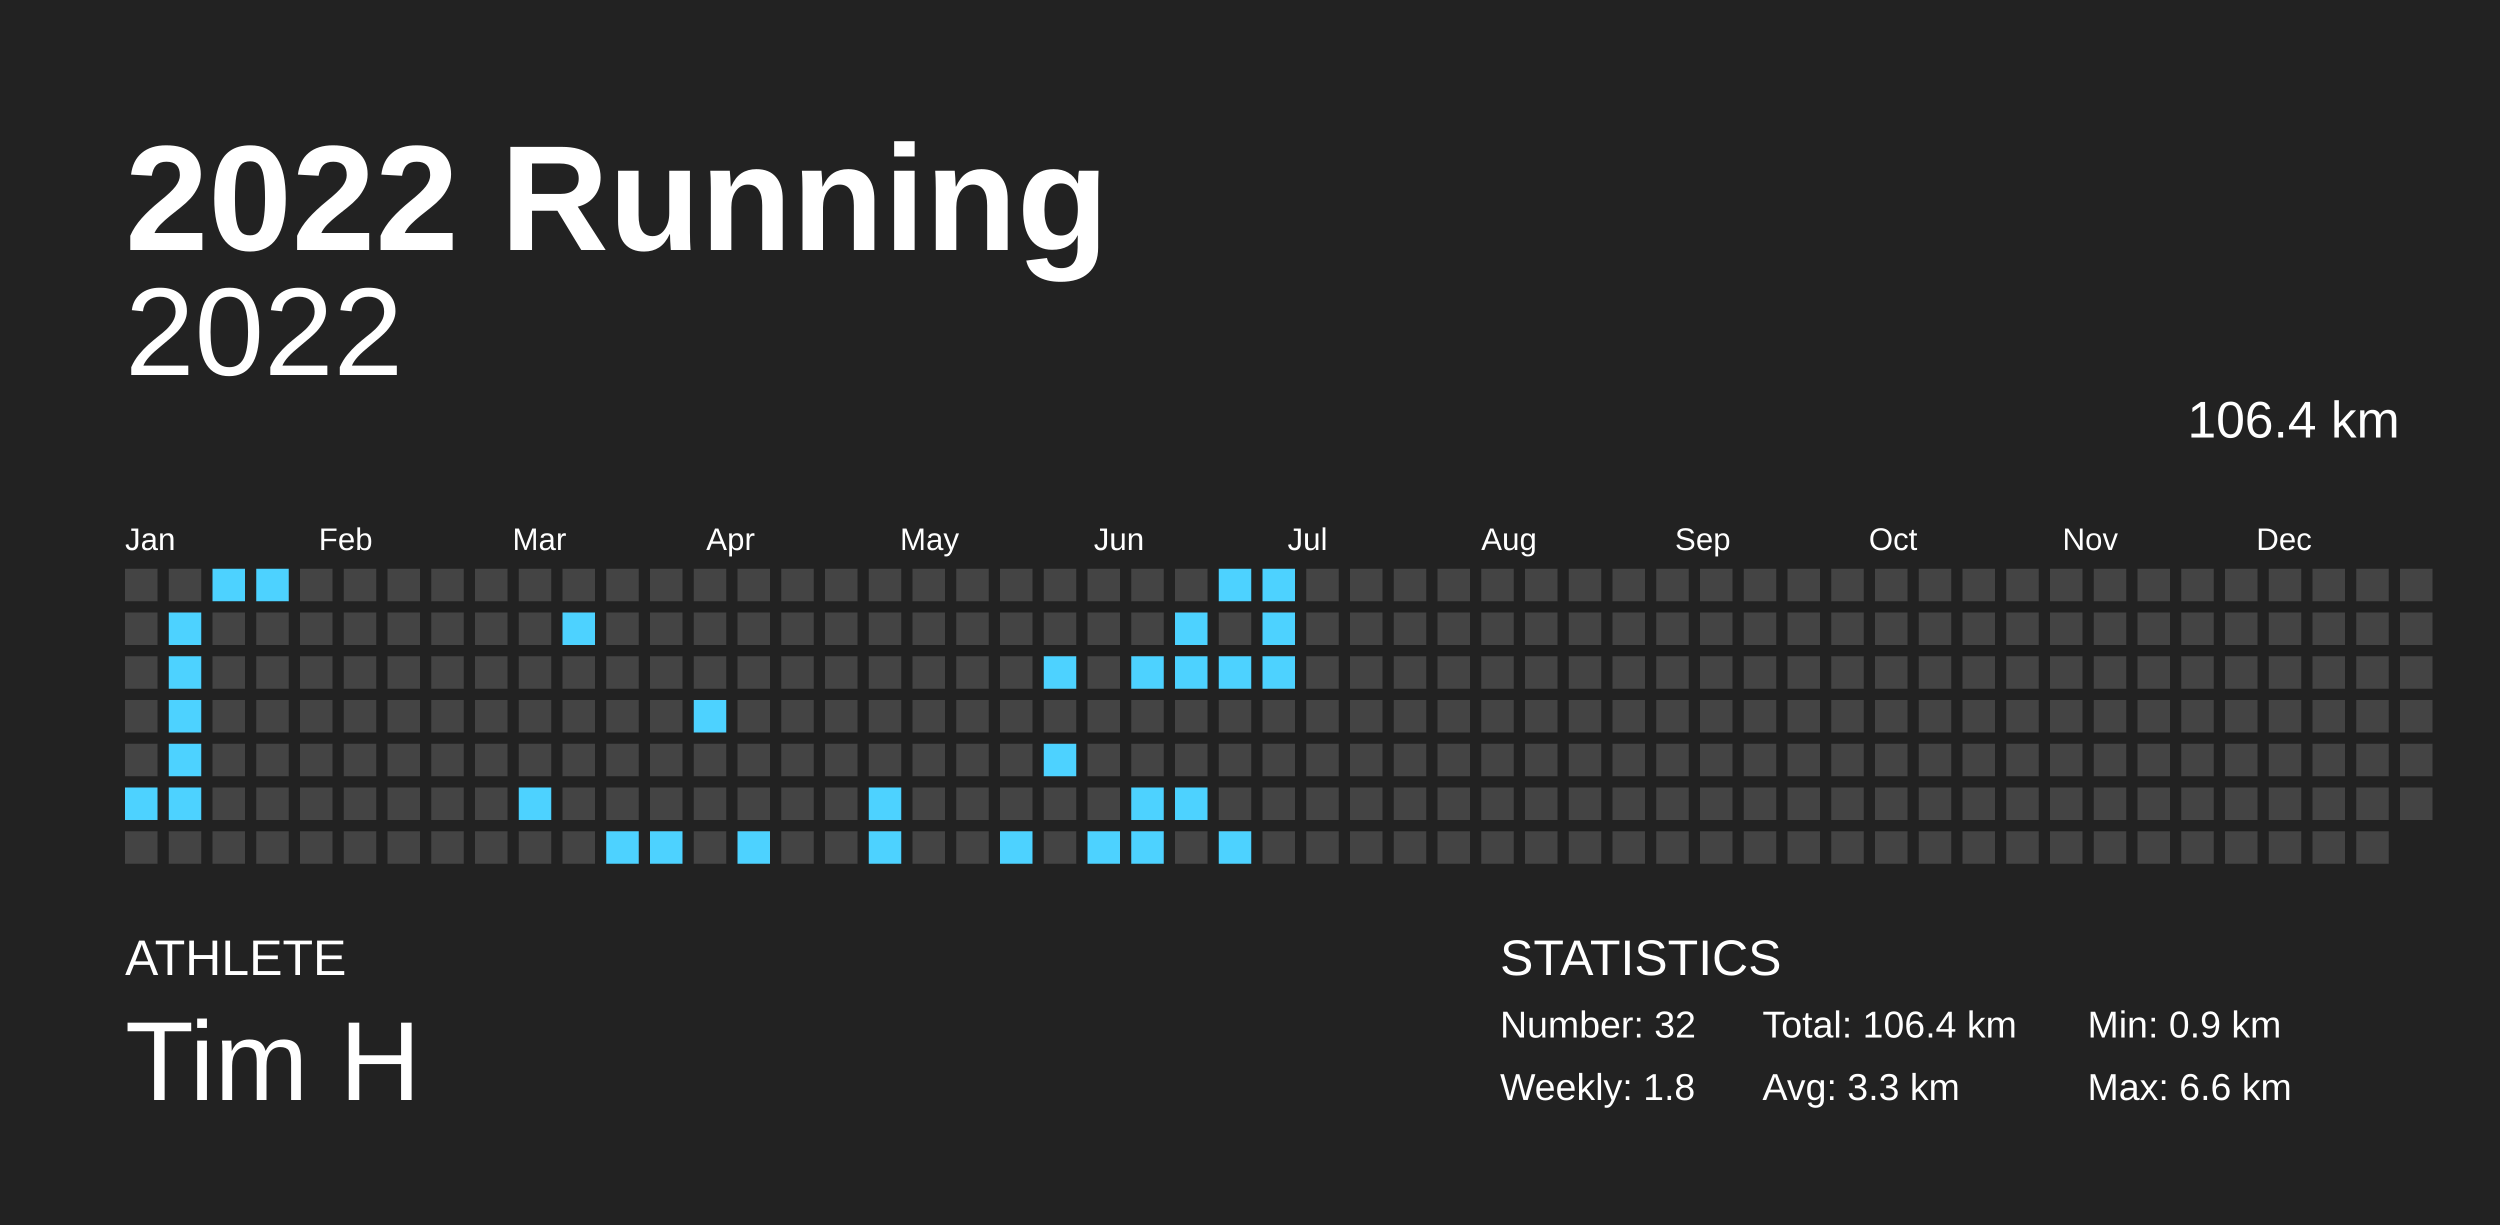
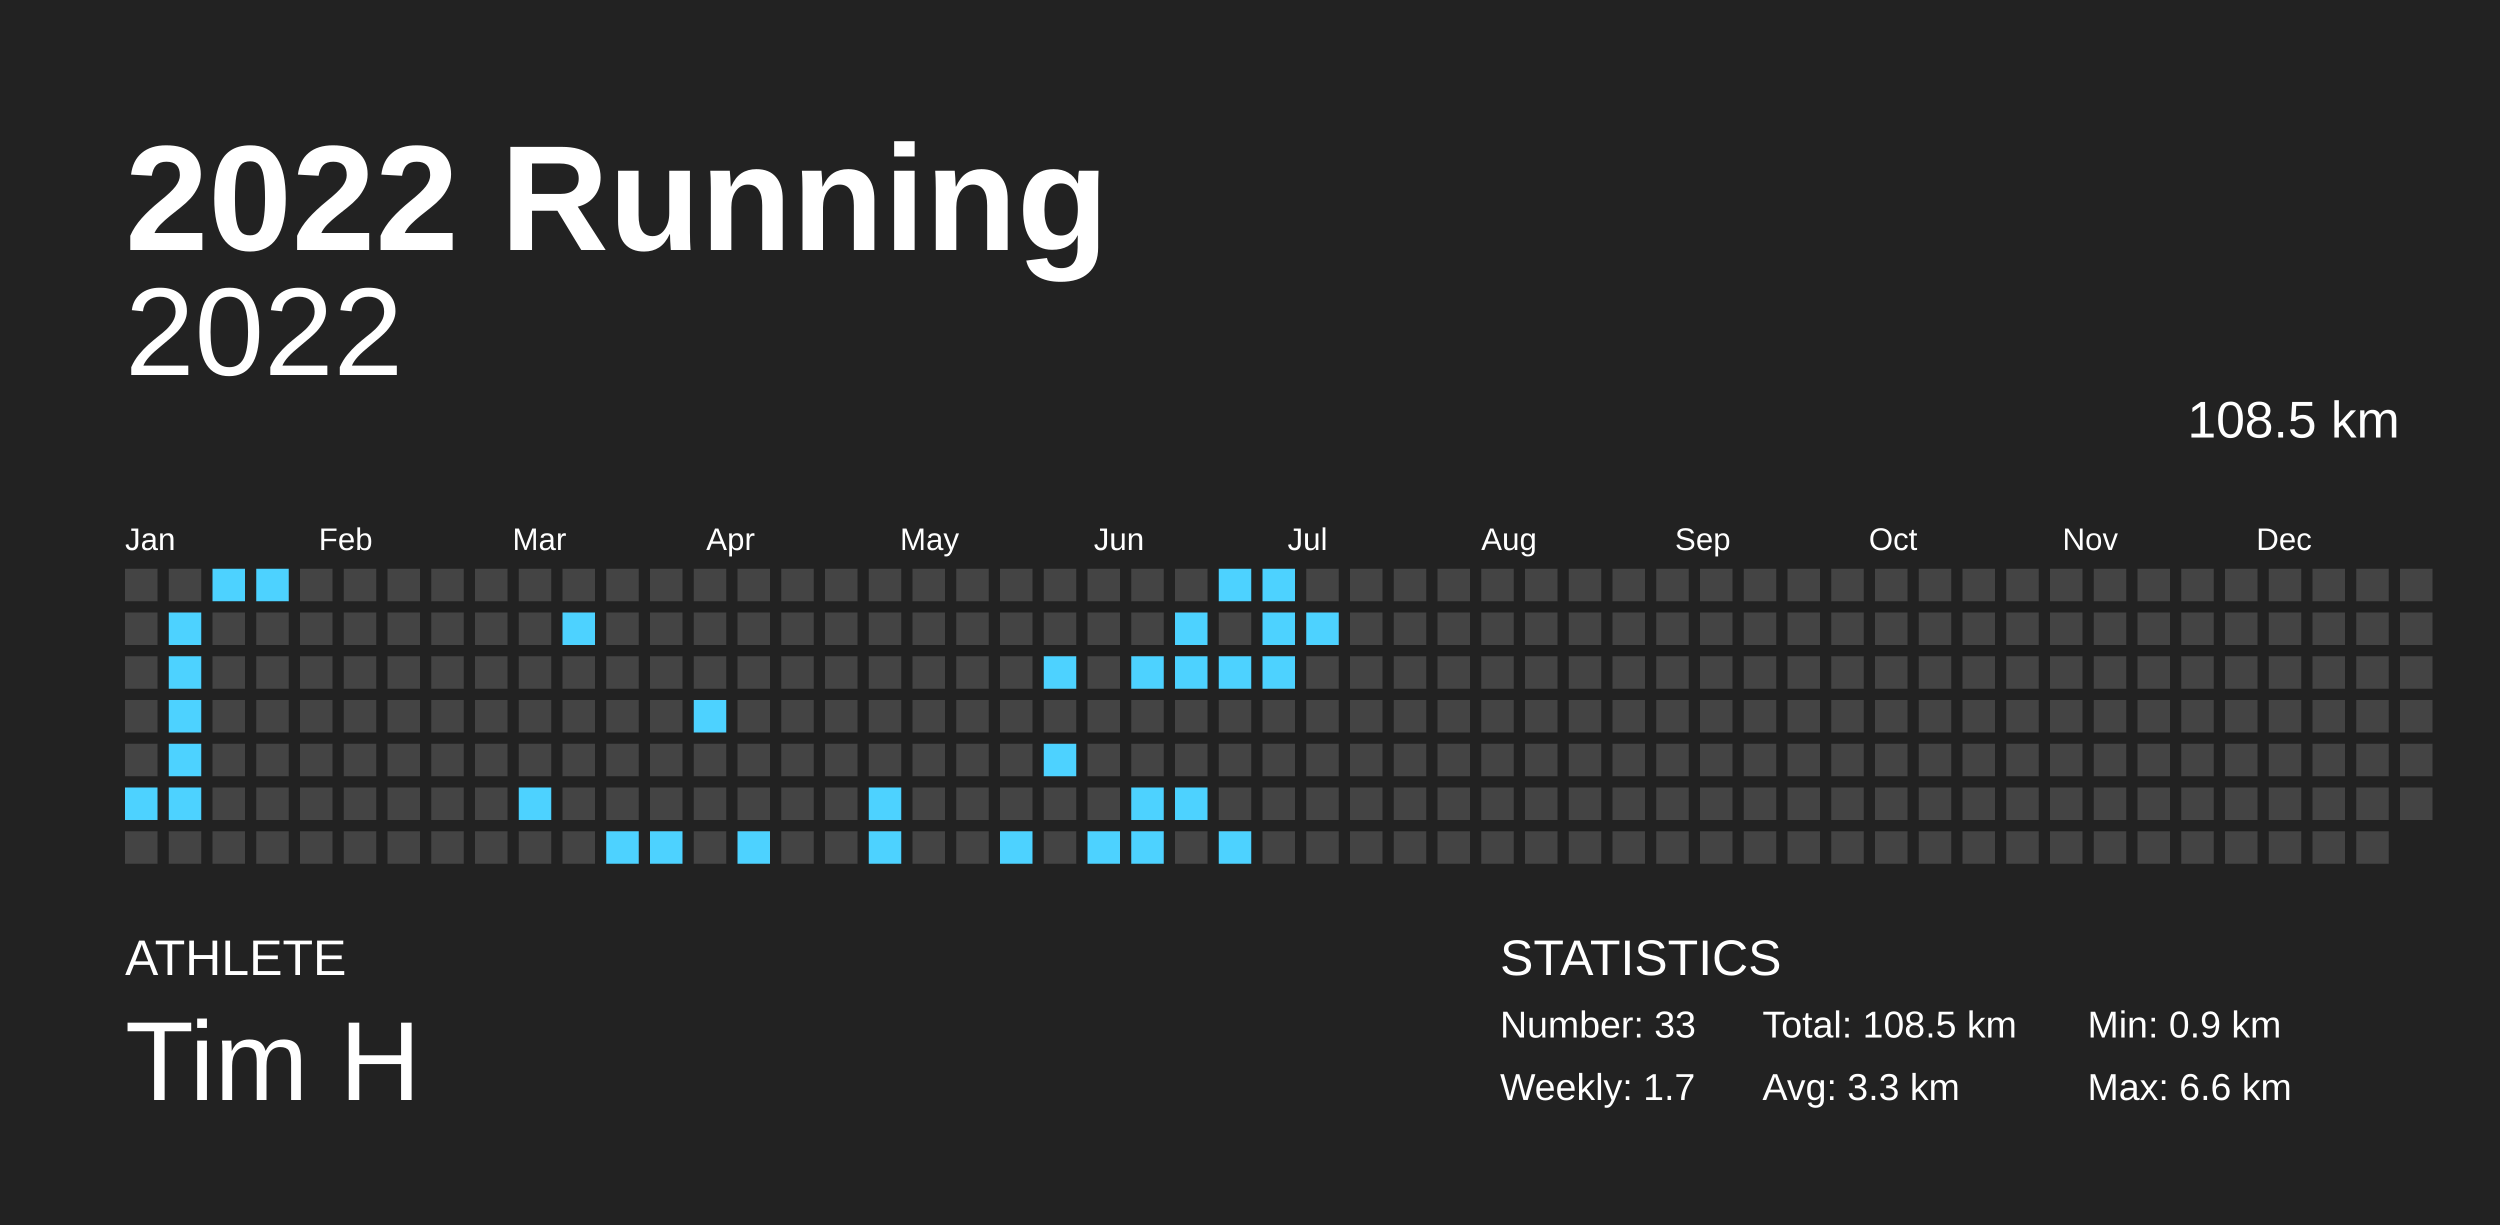
<svg xmlns="http://www.w3.org/2000/svg" baseProfile="full" height="98mm" version="1.1" viewBox="0,0,200,98" width="200mm">
  <defs />
  <rect fill="#222222" height="98" width="200" x="0" y="0" />
  <text fill="#FFFFFF" style="font-size:12px; font-family:Arial; font-weight:bold;" x="10" y="20">2022 Running</text>
  <text fill="#FFFFFF" style="font-size:4px; font-family:Arial" x="10" y="78">ATHLETE</text>
  <text fill="#FFFFFF" style="font-size:9px; font-family:Arial" x="10" y="88">Tim H</text>
  <text fill="#FFFFFF" style="font-size:4px; font-family:Arial" x="120" y="78">STATISTICS</text>
-   <text fill="#FFFFFF" style="font-size:3px; font-family:Arial" x="120" y="83">Number: 32</text>
-   <text fill="#FFFFFF" style="font-size:3px; font-family:Arial" x="120" y="88">Weekly: 1.8</text>
-   <text fill="#FFFFFF" style="font-size:3px; font-family:Arial" x="141" y="83">Total: 106.4 km</text>
+   <text fill="#FFFFFF" style="font-size:3px; font-family:Arial" x="120" y="83">Number: 33</text>
+   <text fill="#FFFFFF" style="font-size:3px; font-family:Arial" x="120" y="88">Weekly: 1.7</text>
+   <text fill="#FFFFFF" style="font-size:3px; font-family:Arial" x="141" y="83">Total: 108.5 km</text>
  <text fill="#FFFFFF" style="font-size:3px; font-family:Arial" x="141" y="88">Avg: 3.3 km</text>
  <text fill="#FFFFFF" style="font-size:3px; font-family:Arial" x="167" y="83">Min: 0.9 km</text>
  <text fill="#FFFFFF" style="font-size:3px; font-family:Arial" x="167" y="88">Max: 6.6 km</text>
  <text alignment-baseline="hanging" fill="#FFFFFF" style="font-size:10.0px; font-family:Arial;" x="10" y="30">2022</text>
-   <text alignment-baseline="hanging" fill="#FFFFFF" style="font-size:4.125px; font-family:Arial;" x="175" y="35">106.4 km</text>
+   <text alignment-baseline="hanging" fill="#FFFFFF" style="font-size:4.125px; font-family:Arial;" x="175" y="35">108.5 km</text>
  <text fill="#FFFFFF" style="font-size:2.5px; font-family:Arial" x="10.0" y="44">Jan</text>
  <text fill="#FFFFFF" style="font-size:2.5px; font-family:Arial" x="25.5" y="44">Feb</text>
  <text fill="#FFFFFF" style="font-size:2.5px; font-family:Arial" x="41.0" y="44">Mar</text>
  <text fill="#FFFFFF" style="font-size:2.5px; font-family:Arial" x="56.5" y="44">Apr</text>
  <text fill="#FFFFFF" style="font-size:2.5px; font-family:Arial" x="72.0" y="44">May</text>
  <text fill="#FFFFFF" style="font-size:2.5px; font-family:Arial" x="87.5" y="44">Jun</text>
  <text fill="#FFFFFF" style="font-size:2.5px; font-family:Arial" x="103.0" y="44">Jul</text>
  <text fill="#FFFFFF" style="font-size:2.5px; font-family:Arial" x="118.5" y="44">Aug</text>
  <text fill="#FFFFFF" style="font-size:2.5px; font-family:Arial" x="134.0" y="44">Sep</text>
  <text fill="#FFFFFF" style="font-size:2.5px; font-family:Arial" x="149.5" y="44">Oct</text>
  <text fill="#FFFFFF" style="font-size:2.5px; font-family:Arial" x="165.0" y="44">Nov</text>
  <text fill="#FFFFFF" style="font-size:2.5px; font-family:Arial" x="180.5" y="44">Dec</text>
  <rect fill="#444444" height="2.6" width="2.6" x="10.0" y="45.5" />
  <rect fill="#444444" height="2.6" width="2.6" x="10.0" y="49.0" />
  <rect fill="#444444" height="2.6" width="2.6" x="10.0" y="52.5" />
  <rect fill="#444444" height="2.6" width="2.6" x="10.0" y="56.0" />
  <rect fill="#444444" height="2.6" width="2.6" x="10.0" y="59.5" />
  <rect fill="#4dd2ff" height="2.6" width="2.6" x="10.0" y="63.0" />
  <rect fill="#444444" height="2.6" width="2.6" x="10.0" y="66.5" />
  <rect fill="#444444" height="2.6" width="2.6" x="13.5" y="45.5" />
  <rect fill="#4dd2ff" height="2.6" width="2.6" x="13.5" y="49.0" />
  <rect fill="#4dd2ff" height="2.6" width="2.6" x="13.5" y="52.5" />
  <rect fill="#4dd2ff" height="2.6" width="2.6" x="13.5" y="56.0" />
  <rect fill="#4dd2ff" height="2.6" width="2.6" x="13.5" y="59.5" />
  <rect fill="#4dd2ff" height="2.6" width="2.6" x="13.5" y="63.0" />
  <rect fill="#444444" height="2.6" width="2.6" x="13.5" y="66.5" />
  <rect fill="#4dd2ff" height="2.6" width="2.6" x="17.0" y="45.5" />
  <rect fill="#444444" height="2.6" width="2.6" x="17.0" y="49.0" />
  <rect fill="#444444" height="2.6" width="2.6" x="17.0" y="52.5" />
  <rect fill="#444444" height="2.6" width="2.6" x="17.0" y="56.0" />
  <rect fill="#444444" height="2.6" width="2.6" x="17.0" y="59.5" />
  <rect fill="#444444" height="2.6" width="2.6" x="17.0" y="63.0" />
  <rect fill="#444444" height="2.6" width="2.6" x="17.0" y="66.5" />
  <rect fill="#4dd2ff" height="2.6" width="2.6" x="20.5" y="45.5" />
  <rect fill="#444444" height="2.6" width="2.6" x="20.5" y="49.0" />
  <rect fill="#444444" height="2.6" width="2.6" x="20.5" y="52.5" />
  <rect fill="#444444" height="2.6" width="2.6" x="20.5" y="56.0" />
  <rect fill="#444444" height="2.6" width="2.6" x="20.5" y="59.5" />
  <rect fill="#444444" height="2.6" width="2.6" x="20.5" y="63.0" />
  <rect fill="#444444" height="2.6" width="2.6" x="20.5" y="66.5" />
  <rect fill="#444444" height="2.6" width="2.6" x="24.0" y="45.5" />
  <rect fill="#444444" height="2.6" width="2.6" x="24.0" y="49.0" />
  <rect fill="#444444" height="2.6" width="2.6" x="24.0" y="52.5" />
  <rect fill="#444444" height="2.6" width="2.6" x="24.0" y="56.0" />
  <rect fill="#444444" height="2.6" width="2.6" x="24.0" y="59.5" />
  <rect fill="#444444" height="2.6" width="2.6" x="24.0" y="63.0" />
  <rect fill="#444444" height="2.6" width="2.6" x="24.0" y="66.5" />
  <rect fill="#444444" height="2.6" width="2.6" x="27.5" y="45.5" />
  <rect fill="#444444" height="2.6" width="2.6" x="27.5" y="49.0" />
  <rect fill="#444444" height="2.6" width="2.6" x="27.5" y="52.5" />
  <rect fill="#444444" height="2.6" width="2.6" x="27.5" y="56.0" />
  <rect fill="#444444" height="2.6" width="2.6" x="27.5" y="59.5" />
  <rect fill="#444444" height="2.6" width="2.6" x="27.5" y="63.0" />
  <rect fill="#444444" height="2.6" width="2.6" x="27.5" y="66.5" />
  <rect fill="#444444" height="2.6" width="2.6" x="31.0" y="45.5" />
  <rect fill="#444444" height="2.6" width="2.6" x="31.0" y="49.0" />
  <rect fill="#444444" height="2.6" width="2.6" x="31.0" y="52.5" />
  <rect fill="#444444" height="2.6" width="2.6" x="31.0" y="56.0" />
  <rect fill="#444444" height="2.6" width="2.6" x="31.0" y="59.5" />
  <rect fill="#444444" height="2.6" width="2.6" x="31.0" y="63.0" />
  <rect fill="#444444" height="2.6" width="2.6" x="31.0" y="66.5" />
  <rect fill="#444444" height="2.6" width="2.6" x="34.5" y="45.5" />
  <rect fill="#444444" height="2.6" width="2.6" x="34.5" y="49.0" />
  <rect fill="#444444" height="2.6" width="2.6" x="34.5" y="52.5" />
  <rect fill="#444444" height="2.6" width="2.6" x="34.5" y="56.0" />
  <rect fill="#444444" height="2.6" width="2.6" x="34.5" y="59.5" />
  <rect fill="#444444" height="2.6" width="2.6" x="34.5" y="63.0" />
  <rect fill="#444444" height="2.6" width="2.6" x="34.5" y="66.5" />
  <rect fill="#444444" height="2.6" width="2.6" x="38.0" y="45.5" />
  <rect fill="#444444" height="2.6" width="2.6" x="38.0" y="49.0" />
  <rect fill="#444444" height="2.6" width="2.6" x="38.0" y="52.5" />
  <rect fill="#444444" height="2.6" width="2.6" x="38.0" y="56.0" />
  <rect fill="#444444" height="2.6" width="2.6" x="38.0" y="59.5" />
  <rect fill="#444444" height="2.6" width="2.6" x="38.0" y="63.0" />
  <rect fill="#444444" height="2.6" width="2.6" x="38.0" y="66.5" />
  <rect fill="#444444" height="2.6" width="2.6" x="41.5" y="45.5" />
  <rect fill="#444444" height="2.6" width="2.6" x="41.5" y="49.0" />
  <rect fill="#444444" height="2.6" width="2.6" x="41.5" y="52.5" />
  <rect fill="#444444" height="2.6" width="2.6" x="41.5" y="56.0" />
  <rect fill="#444444" height="2.6" width="2.6" x="41.5" y="59.5" />
  <rect fill="#4dd2ff" height="2.6" width="2.6" x="41.5" y="63.0" />
  <rect fill="#444444" height="2.6" width="2.6" x="41.5" y="66.5" />
  <rect fill="#444444" height="2.6" width="2.6" x="45.0" y="45.5" />
  <rect fill="#4dd2ff" height="2.6" width="2.6" x="45.0" y="49.0" />
  <rect fill="#444444" height="2.6" width="2.6" x="45.0" y="52.5" />
  <rect fill="#444444" height="2.6" width="2.6" x="45.0" y="56.0" />
  <rect fill="#444444" height="2.6" width="2.6" x="45.0" y="59.5" />
  <rect fill="#444444" height="2.6" width="2.6" x="45.0" y="63.0" />
  <rect fill="#444444" height="2.6" width="2.6" x="45.0" y="66.5" />
  <rect fill="#444444" height="2.6" width="2.6" x="48.5" y="45.5" />
  <rect fill="#444444" height="2.6" width="2.6" x="48.5" y="49.0" />
  <rect fill="#444444" height="2.6" width="2.6" x="48.5" y="52.5" />
  <rect fill="#444444" height="2.6" width="2.6" x="48.5" y="56.0" />
  <rect fill="#444444" height="2.6" width="2.6" x="48.5" y="59.5" />
  <rect fill="#444444" height="2.6" width="2.6" x="48.5" y="63.0" />
  <rect fill="#4dd2ff" height="2.6" width="2.6" x="48.5" y="66.5" />
  <rect fill="#444444" height="2.6" width="2.6" x="52.0" y="45.5" />
  <rect fill="#444444" height="2.6" width="2.6" x="52.0" y="49.0" />
  <rect fill="#444444" height="2.6" width="2.6" x="52.0" y="52.5" />
  <rect fill="#444444" height="2.6" width="2.6" x="52.0" y="56.0" />
  <rect fill="#444444" height="2.6" width="2.6" x="52.0" y="59.5" />
  <rect fill="#444444" height="2.6" width="2.6" x="52.0" y="63.0" />
  <rect fill="#4dd2ff" height="2.6" width="2.6" x="52.0" y="66.5" />
  <rect fill="#444444" height="2.6" width="2.6" x="55.5" y="45.5" />
  <rect fill="#444444" height="2.6" width="2.6" x="55.5" y="49.0" />
  <rect fill="#444444" height="2.6" width="2.6" x="55.5" y="52.5" />
  <rect fill="#4dd2ff" height="2.6" width="2.6" x="55.5" y="56.0" />
  <rect fill="#444444" height="2.6" width="2.6" x="55.5" y="59.5" />
  <rect fill="#444444" height="2.6" width="2.6" x="55.5" y="63.0" />
  <rect fill="#444444" height="2.6" width="2.6" x="55.5" y="66.5" />
  <rect fill="#444444" height="2.6" width="2.6" x="59.0" y="45.5" />
  <rect fill="#444444" height="2.6" width="2.6" x="59.0" y="49.0" />
  <rect fill="#444444" height="2.6" width="2.6" x="59.0" y="52.5" />
  <rect fill="#444444" height="2.6" width="2.6" x="59.0" y="56.0" />
  <rect fill="#444444" height="2.6" width="2.6" x="59.0" y="59.5" />
  <rect fill="#444444" height="2.6" width="2.6" x="59.0" y="63.0" />
  <rect fill="#4dd2ff" height="2.6" width="2.6" x="59.0" y="66.5" />
  <rect fill="#444444" height="2.6" width="2.6" x="62.5" y="45.5" />
  <rect fill="#444444" height="2.6" width="2.6" x="62.5" y="49.0" />
  <rect fill="#444444" height="2.6" width="2.6" x="62.5" y="52.5" />
  <rect fill="#444444" height="2.6" width="2.6" x="62.5" y="56.0" />
  <rect fill="#444444" height="2.6" width="2.6" x="62.5" y="59.5" />
  <rect fill="#444444" height="2.6" width="2.6" x="62.5" y="63.0" />
  <rect fill="#444444" height="2.6" width="2.6" x="62.5" y="66.5" />
  <rect fill="#444444" height="2.6" width="2.6" x="66.0" y="45.5" />
  <rect fill="#444444" height="2.6" width="2.6" x="66.0" y="49.0" />
  <rect fill="#444444" height="2.6" width="2.6" x="66.0" y="52.5" />
  <rect fill="#444444" height="2.6" width="2.6" x="66.0" y="56.0" />
  <rect fill="#444444" height="2.6" width="2.6" x="66.0" y="59.5" />
  <rect fill="#444444" height="2.6" width="2.6" x="66.0" y="63.0" />
  <rect fill="#444444" height="2.6" width="2.6" x="66.0" y="66.5" />
  <rect fill="#444444" height="2.6" width="2.6" x="69.5" y="45.5" />
  <rect fill="#444444" height="2.6" width="2.6" x="69.5" y="49.0" />
  <rect fill="#444444" height="2.6" width="2.6" x="69.5" y="52.5" />
  <rect fill="#444444" height="2.6" width="2.6" x="69.5" y="56.0" />
  <rect fill="#444444" height="2.6" width="2.6" x="69.5" y="59.5" />
  <rect fill="#4dd2ff" height="2.6" width="2.6" x="69.5" y="63.0" />
  <rect fill="#4dd2ff" height="2.6" width="2.6" x="69.5" y="66.5" />
  <rect fill="#444444" height="2.6" width="2.6" x="73.0" y="45.5" />
  <rect fill="#444444" height="2.6" width="2.6" x="73.0" y="49.0" />
  <rect fill="#444444" height="2.6" width="2.6" x="73.0" y="52.5" />
  <rect fill="#444444" height="2.6" width="2.6" x="73.0" y="56.0" />
  <rect fill="#444444" height="2.6" width="2.6" x="73.0" y="59.5" />
  <rect fill="#444444" height="2.6" width="2.6" x="73.0" y="63.0" />
  <rect fill="#444444" height="2.6" width="2.6" x="73.0" y="66.5" />
  <rect fill="#444444" height="2.6" width="2.6" x="76.5" y="45.5" />
  <rect fill="#444444" height="2.6" width="2.6" x="76.5" y="49.0" />
  <rect fill="#444444" height="2.6" width="2.6" x="76.5" y="52.5" />
  <rect fill="#444444" height="2.6" width="2.6" x="76.5" y="56.0" />
  <rect fill="#444444" height="2.6" width="2.6" x="76.5" y="59.5" />
  <rect fill="#444444" height="2.6" width="2.6" x="76.5" y="63.0" />
  <rect fill="#444444" height="2.6" width="2.6" x="76.5" y="66.5" />
  <rect fill="#444444" height="2.6" width="2.6" x="80.0" y="45.5" />
  <rect fill="#444444" height="2.6" width="2.6" x="80.0" y="49.0" />
  <rect fill="#444444" height="2.6" width="2.6" x="80.0" y="52.5" />
  <rect fill="#444444" height="2.6" width="2.6" x="80.0" y="56.0" />
  <rect fill="#444444" height="2.6" width="2.6" x="80.0" y="59.5" />
  <rect fill="#444444" height="2.6" width="2.6" x="80.0" y="63.0" />
  <rect fill="#4dd2ff" height="2.6" width="2.6" x="80.0" y="66.5" />
  <rect fill="#444444" height="2.6" width="2.6" x="83.5" y="45.5" />
  <rect fill="#444444" height="2.6" width="2.6" x="83.5" y="49.0" />
  <rect fill="#4dd2ff" height="2.6" width="2.6" x="83.5" y="52.5" />
  <rect fill="#444444" height="2.6" width="2.6" x="83.5" y="56.0" />
  <rect fill="#4dd2ff" height="2.6" width="2.6" x="83.5" y="59.5" />
  <rect fill="#444444" height="2.6" width="2.6" x="83.5" y="63.0" />
  <rect fill="#444444" height="2.6" width="2.6" x="83.5" y="66.5" />
  <rect fill="#444444" height="2.6" width="2.6" x="87.0" y="45.5" />
  <rect fill="#444444" height="2.6" width="2.6" x="87.0" y="49.0" />
  <rect fill="#444444" height="2.6" width="2.6" x="87.0" y="52.5" />
  <rect fill="#444444" height="2.6" width="2.6" x="87.0" y="56.0" />
  <rect fill="#444444" height="2.6" width="2.6" x="87.0" y="59.5" />
  <rect fill="#444444" height="2.6" width="2.6" x="87.0" y="63.0" />
  <rect fill="#4dd2ff" height="2.6" width="2.6" x="87.0" y="66.5" />
  <rect fill="#444444" height="2.6" width="2.6" x="90.5" y="45.5" />
  <rect fill="#444444" height="2.6" width="2.6" x="90.5" y="49.0" />
  <rect fill="#4dd2ff" height="2.6" width="2.6" x="90.5" y="52.5" />
  <rect fill="#444444" height="2.6" width="2.6" x="90.5" y="56.0" />
  <rect fill="#444444" height="2.6" width="2.6" x="90.5" y="59.5" />
  <rect fill="#4dd2ff" height="2.6" width="2.6" x="90.5" y="63.0" />
  <rect fill="#4dd2ff" height="2.6" width="2.6" x="90.5" y="66.5" />
  <rect fill="#444444" height="2.6" width="2.6" x="94.0" y="45.5" />
  <rect fill="#4dd2ff" height="2.6" width="2.6" x="94.0" y="49.0" />
  <rect fill="#4dd2ff" height="2.6" width="2.6" x="94.0" y="52.5" />
  <rect fill="#444444" height="2.6" width="2.6" x="94.0" y="56.0" />
  <rect fill="#444444" height="2.6" width="2.6" x="94.0" y="59.5" />
  <rect fill="#4dd2ff" height="2.6" width="2.6" x="94.0" y="63.0" />
  <rect fill="#444444" height="2.6" width="2.6" x="94.0" y="66.5" />
  <rect fill="#4dd2ff" height="2.6" width="2.6" x="97.5" y="45.5" />
  <rect fill="#444444" height="2.6" width="2.6" x="97.5" y="49.0" />
  <rect fill="#4dd2ff" height="2.6" width="2.6" x="97.5" y="52.5" />
  <rect fill="#444444" height="2.6" width="2.6" x="97.5" y="56.0" />
  <rect fill="#444444" height="2.6" width="2.6" x="97.5" y="59.5" />
  <rect fill="#444444" height="2.6" width="2.6" x="97.5" y="63.0" />
  <rect fill="#4dd2ff" height="2.6" width="2.6" x="97.5" y="66.5" />
  <rect fill="#4dd2ff" height="2.6" width="2.6" x="101.0" y="45.5" />
  <rect fill="#4dd2ff" height="2.6" width="2.6" x="101.0" y="49.0" />
  <rect fill="#4dd2ff" height="2.6" width="2.6" x="101.0" y="52.5" />
  <rect fill="#444444" height="2.6" width="2.6" x="101.0" y="56.0" />
  <rect fill="#444444" height="2.6" width="2.6" x="101.0" y="59.5" />
  <rect fill="#444444" height="2.6" width="2.6" x="101.0" y="63.0" />
  <rect fill="#444444" height="2.6" width="2.6" x="101.0" y="66.5" />
  <rect fill="#444444" height="2.6" width="2.6" x="104.5" y="45.5" />
-   <rect fill="#444444" height="2.6" width="2.6" x="104.5" y="49.0" />
+   <rect fill="#4dd2ff" height="2.6" width="2.6" x="104.5" y="49.0" />
  <rect fill="#444444" height="2.6" width="2.6" x="104.5" y="52.5" />
  <rect fill="#444444" height="2.6" width="2.6" x="104.5" y="56.0" />
  <rect fill="#444444" height="2.6" width="2.6" x="104.5" y="59.5" />
  <rect fill="#444444" height="2.6" width="2.6" x="104.5" y="63.0" />
  <rect fill="#444444" height="2.6" width="2.6" x="104.5" y="66.5" />
  <rect fill="#444444" height="2.6" width="2.6" x="108.0" y="45.5" />
  <rect fill="#444444" height="2.6" width="2.6" x="108.0" y="49.0" />
  <rect fill="#444444" height="2.6" width="2.6" x="108.0" y="52.5" />
  <rect fill="#444444" height="2.6" width="2.6" x="108.0" y="56.0" />
  <rect fill="#444444" height="2.6" width="2.6" x="108.0" y="59.5" />
  <rect fill="#444444" height="2.6" width="2.6" x="108.0" y="63.0" />
  <rect fill="#444444" height="2.6" width="2.6" x="108.0" y="66.5" />
  <rect fill="#444444" height="2.6" width="2.6" x="111.5" y="45.5" />
  <rect fill="#444444" height="2.6" width="2.6" x="111.5" y="49.0" />
  <rect fill="#444444" height="2.6" width="2.6" x="111.5" y="52.5" />
  <rect fill="#444444" height="2.6" width="2.6" x="111.5" y="56.0" />
  <rect fill="#444444" height="2.6" width="2.6" x="111.5" y="59.5" />
  <rect fill="#444444" height="2.6" width="2.6" x="111.5" y="63.0" />
  <rect fill="#444444" height="2.6" width="2.6" x="111.5" y="66.5" />
  <rect fill="#444444" height="2.6" width="2.6" x="115.0" y="45.5" />
  <rect fill="#444444" height="2.6" width="2.6" x="115.0" y="49.0" />
  <rect fill="#444444" height="2.6" width="2.6" x="115.0" y="52.5" />
  <rect fill="#444444" height="2.6" width="2.6" x="115.0" y="56.0" />
  <rect fill="#444444" height="2.6" width="2.6" x="115.0" y="59.5" />
  <rect fill="#444444" height="2.6" width="2.6" x="115.0" y="63.0" />
  <rect fill="#444444" height="2.6" width="2.6" x="115.0" y="66.5" />
  <rect fill="#444444" height="2.6" width="2.6" x="118.5" y="45.5" />
  <rect fill="#444444" height="2.6" width="2.6" x="118.5" y="49.0" />
  <rect fill="#444444" height="2.6" width="2.6" x="118.5" y="52.5" />
  <rect fill="#444444" height="2.6" width="2.6" x="118.5" y="56.0" />
  <rect fill="#444444" height="2.6" width="2.6" x="118.5" y="59.5" />
  <rect fill="#444444" height="2.6" width="2.6" x="118.5" y="63.0" />
  <rect fill="#444444" height="2.6" width="2.6" x="118.5" y="66.5" />
  <rect fill="#444444" height="2.6" width="2.6" x="122.0" y="45.5" />
  <rect fill="#444444" height="2.6" width="2.6" x="122.0" y="49.0" />
  <rect fill="#444444" height="2.6" width="2.6" x="122.0" y="52.5" />
  <rect fill="#444444" height="2.6" width="2.6" x="122.0" y="56.0" />
  <rect fill="#444444" height="2.6" width="2.6" x="122.0" y="59.5" />
  <rect fill="#444444" height="2.6" width="2.6" x="122.0" y="63.0" />
  <rect fill="#444444" height="2.6" width="2.6" x="122.0" y="66.5" />
  <rect fill="#444444" height="2.6" width="2.6" x="125.5" y="45.5" />
  <rect fill="#444444" height="2.6" width="2.6" x="125.5" y="49.0" />
  <rect fill="#444444" height="2.6" width="2.6" x="125.5" y="52.5" />
  <rect fill="#444444" height="2.6" width="2.6" x="125.5" y="56.0" />
  <rect fill="#444444" height="2.6" width="2.6" x="125.5" y="59.5" />
  <rect fill="#444444" height="2.6" width="2.6" x="125.5" y="63.0" />
  <rect fill="#444444" height="2.6" width="2.6" x="125.5" y="66.5" />
  <rect fill="#444444" height="2.6" width="2.6" x="129.0" y="45.5" />
  <rect fill="#444444" height="2.6" width="2.6" x="129.0" y="49.0" />
  <rect fill="#444444" height="2.6" width="2.6" x="129.0" y="52.5" />
  <rect fill="#444444" height="2.6" width="2.6" x="129.0" y="56.0" />
  <rect fill="#444444" height="2.6" width="2.6" x="129.0" y="59.5" />
  <rect fill="#444444" height="2.6" width="2.6" x="129.0" y="63.0" />
  <rect fill="#444444" height="2.6" width="2.6" x="129.0" y="66.5" />
  <rect fill="#444444" height="2.6" width="2.6" x="132.5" y="45.5" />
  <rect fill="#444444" height="2.6" width="2.6" x="132.5" y="49.0" />
  <rect fill="#444444" height="2.6" width="2.6" x="132.5" y="52.5" />
  <rect fill="#444444" height="2.6" width="2.6" x="132.5" y="56.0" />
  <rect fill="#444444" height="2.6" width="2.6" x="132.5" y="59.5" />
  <rect fill="#444444" height="2.6" width="2.6" x="132.5" y="63.0" />
  <rect fill="#444444" height="2.6" width="2.6" x="132.5" y="66.5" />
  <rect fill="#444444" height="2.6" width="2.6" x="136.0" y="45.5" />
  <rect fill="#444444" height="2.6" width="2.6" x="136.0" y="49.0" />
  <rect fill="#444444" height="2.6" width="2.6" x="136.0" y="52.5" />
  <rect fill="#444444" height="2.6" width="2.6" x="136.0" y="56.0" />
  <rect fill="#444444" height="2.6" width="2.6" x="136.0" y="59.5" />
  <rect fill="#444444" height="2.6" width="2.6" x="136.0" y="63.0" />
  <rect fill="#444444" height="2.6" width="2.6" x="136.0" y="66.5" />
  <rect fill="#444444" height="2.6" width="2.6" x="139.5" y="45.5" />
  <rect fill="#444444" height="2.6" width="2.6" x="139.5" y="49.0" />
  <rect fill="#444444" height="2.6" width="2.6" x="139.5" y="52.5" />
  <rect fill="#444444" height="2.6" width="2.6" x="139.5" y="56.0" />
  <rect fill="#444444" height="2.6" width="2.6" x="139.5" y="59.5" />
  <rect fill="#444444" height="2.6" width="2.6" x="139.5" y="63.0" />
  <rect fill="#444444" height="2.6" width="2.6" x="139.5" y="66.5" />
  <rect fill="#444444" height="2.6" width="2.6" x="143.0" y="45.5" />
  <rect fill="#444444" height="2.6" width="2.6" x="143.0" y="49.0" />
  <rect fill="#444444" height="2.6" width="2.6" x="143.0" y="52.5" />
  <rect fill="#444444" height="2.6" width="2.6" x="143.0" y="56.0" />
  <rect fill="#444444" height="2.6" width="2.6" x="143.0" y="59.5" />
  <rect fill="#444444" height="2.6" width="2.6" x="143.0" y="63.0" />
  <rect fill="#444444" height="2.6" width="2.6" x="143.0" y="66.5" />
  <rect fill="#444444" height="2.6" width="2.6" x="146.5" y="45.5" />
  <rect fill="#444444" height="2.6" width="2.6" x="146.5" y="49.0" />
  <rect fill="#444444" height="2.6" width="2.6" x="146.5" y="52.5" />
  <rect fill="#444444" height="2.6" width="2.6" x="146.5" y="56.0" />
  <rect fill="#444444" height="2.6" width="2.6" x="146.5" y="59.5" />
  <rect fill="#444444" height="2.6" width="2.6" x="146.5" y="63.0" />
  <rect fill="#444444" height="2.6" width="2.6" x="146.5" y="66.5" />
  <rect fill="#444444" height="2.6" width="2.6" x="150.0" y="45.5" />
  <rect fill="#444444" height="2.6" width="2.6" x="150.0" y="49.0" />
  <rect fill="#444444" height="2.6" width="2.6" x="150.0" y="52.5" />
  <rect fill="#444444" height="2.6" width="2.6" x="150.0" y="56.0" />
  <rect fill="#444444" height="2.6" width="2.6" x="150.0" y="59.5" />
  <rect fill="#444444" height="2.6" width="2.6" x="150.0" y="63.0" />
  <rect fill="#444444" height="2.6" width="2.6" x="150.0" y="66.5" />
  <rect fill="#444444" height="2.6" width="2.6" x="153.5" y="45.5" />
  <rect fill="#444444" height="2.6" width="2.6" x="153.5" y="49.0" />
  <rect fill="#444444" height="2.6" width="2.6" x="153.5" y="52.5" />
  <rect fill="#444444" height="2.6" width="2.6" x="153.5" y="56.0" />
  <rect fill="#444444" height="2.6" width="2.6" x="153.5" y="59.5" />
  <rect fill="#444444" height="2.6" width="2.6" x="153.5" y="63.0" />
  <rect fill="#444444" height="2.6" width="2.6" x="153.5" y="66.5" />
  <rect fill="#444444" height="2.6" width="2.6" x="157.0" y="45.5" />
  <rect fill="#444444" height="2.6" width="2.6" x="157.0" y="49.0" />
  <rect fill="#444444" height="2.6" width="2.6" x="157.0" y="52.5" />
  <rect fill="#444444" height="2.6" width="2.6" x="157.0" y="56.0" />
  <rect fill="#444444" height="2.6" width="2.6" x="157.0" y="59.5" />
  <rect fill="#444444" height="2.6" width="2.6" x="157.0" y="63.0" />
  <rect fill="#444444" height="2.6" width="2.6" x="157.0" y="66.5" />
  <rect fill="#444444" height="2.6" width="2.6" x="160.5" y="45.5" />
  <rect fill="#444444" height="2.6" width="2.6" x="160.5" y="49.0" />
  <rect fill="#444444" height="2.6" width="2.6" x="160.5" y="52.5" />
  <rect fill="#444444" height="2.6" width="2.6" x="160.5" y="56.0" />
  <rect fill="#444444" height="2.6" width="2.6" x="160.5" y="59.5" />
  <rect fill="#444444" height="2.6" width="2.6" x="160.5" y="63.0" />
  <rect fill="#444444" height="2.6" width="2.6" x="160.5" y="66.5" />
  <rect fill="#444444" height="2.6" width="2.6" x="164.0" y="45.5" />
  <rect fill="#444444" height="2.6" width="2.6" x="164.0" y="49.0" />
  <rect fill="#444444" height="2.6" width="2.6" x="164.0" y="52.5" />
  <rect fill="#444444" height="2.6" width="2.6" x="164.0" y="56.0" />
  <rect fill="#444444" height="2.6" width="2.6" x="164.0" y="59.5" />
  <rect fill="#444444" height="2.6" width="2.6" x="164.0" y="63.0" />
  <rect fill="#444444" height="2.6" width="2.6" x="164.0" y="66.5" />
  <rect fill="#444444" height="2.6" width="2.6" x="167.5" y="45.5" />
  <rect fill="#444444" height="2.6" width="2.6" x="167.5" y="49.0" />
  <rect fill="#444444" height="2.6" width="2.6" x="167.5" y="52.5" />
  <rect fill="#444444" height="2.6" width="2.6" x="167.5" y="56.0" />
  <rect fill="#444444" height="2.6" width="2.6" x="167.5" y="59.5" />
  <rect fill="#444444" height="2.6" width="2.6" x="167.5" y="63.0" />
  <rect fill="#444444" height="2.6" width="2.6" x="167.5" y="66.5" />
  <rect fill="#444444" height="2.6" width="2.6" x="171.0" y="45.5" />
  <rect fill="#444444" height="2.6" width="2.6" x="171.0" y="49.0" />
  <rect fill="#444444" height="2.6" width="2.6" x="171.0" y="52.5" />
  <rect fill="#444444" height="2.6" width="2.6" x="171.0" y="56.0" />
  <rect fill="#444444" height="2.6" width="2.6" x="171.0" y="59.5" />
  <rect fill="#444444" height="2.6" width="2.6" x="171.0" y="63.0" />
  <rect fill="#444444" height="2.6" width="2.6" x="171.0" y="66.5" />
  <rect fill="#444444" height="2.6" width="2.6" x="174.5" y="45.5" />
  <rect fill="#444444" height="2.6" width="2.6" x="174.5" y="49.0" />
  <rect fill="#444444" height="2.6" width="2.6" x="174.5" y="52.5" />
  <rect fill="#444444" height="2.6" width="2.6" x="174.5" y="56.0" />
  <rect fill="#444444" height="2.6" width="2.6" x="174.5" y="59.5" />
  <rect fill="#444444" height="2.6" width="2.6" x="174.5" y="63.0" />
  <rect fill="#444444" height="2.6" width="2.6" x="174.5" y="66.5" />
  <rect fill="#444444" height="2.6" width="2.6" x="178.0" y="45.5" />
  <rect fill="#444444" height="2.6" width="2.6" x="178.0" y="49.0" />
  <rect fill="#444444" height="2.6" width="2.6" x="178.0" y="52.5" />
  <rect fill="#444444" height="2.6" width="2.6" x="178.0" y="56.0" />
  <rect fill="#444444" height="2.6" width="2.6" x="178.0" y="59.5" />
  <rect fill="#444444" height="2.6" width="2.6" x="178.0" y="63.0" />
  <rect fill="#444444" height="2.6" width="2.6" x="178.0" y="66.5" />
  <rect fill="#444444" height="2.6" width="2.6" x="181.5" y="45.5" />
  <rect fill="#444444" height="2.6" width="2.6" x="181.5" y="49.0" />
  <rect fill="#444444" height="2.6" width="2.6" x="181.5" y="52.5" />
  <rect fill="#444444" height="2.6" width="2.6" x="181.5" y="56.0" />
  <rect fill="#444444" height="2.6" width="2.6" x="181.5" y="59.5" />
  <rect fill="#444444" height="2.6" width="2.6" x="181.5" y="63.0" />
  <rect fill="#444444" height="2.6" width="2.6" x="181.5" y="66.5" />
  <rect fill="#444444" height="2.6" width="2.6" x="185.0" y="45.5" />
  <rect fill="#444444" height="2.6" width="2.6" x="185.0" y="49.0" />
  <rect fill="#444444" height="2.6" width="2.6" x="185.0" y="52.5" />
  <rect fill="#444444" height="2.6" width="2.6" x="185.0" y="56.0" />
  <rect fill="#444444" height="2.6" width="2.6" x="185.0" y="59.5" />
  <rect fill="#444444" height="2.6" width="2.6" x="185.0" y="63.0" />
  <rect fill="#444444" height="2.6" width="2.6" x="185.0" y="66.5" />
  <rect fill="#444444" height="2.6" width="2.6" x="188.5" y="45.5" />
  <rect fill="#444444" height="2.6" width="2.6" x="188.5" y="49.0" />
  <rect fill="#444444" height="2.6" width="2.6" x="188.5" y="52.5" />
  <rect fill="#444444" height="2.6" width="2.6" x="188.5" y="56.0" />
  <rect fill="#444444" height="2.6" width="2.6" x="188.5" y="59.5" />
  <rect fill="#444444" height="2.6" width="2.6" x="188.5" y="63.0" />
  <rect fill="#444444" height="2.6" width="2.6" x="188.5" y="66.5" />
  <rect fill="#444444" height="2.6" width="2.6" x="192.0" y="45.5" />
  <rect fill="#444444" height="2.6" width="2.6" x="192.0" y="49.0" />
  <rect fill="#444444" height="2.6" width="2.6" x="192.0" y="52.5" />
  <rect fill="#444444" height="2.6" width="2.6" x="192.0" y="56.0" />
  <rect fill="#444444" height="2.6" width="2.6" x="192.0" y="59.5" />
  <rect fill="#444444" height="2.6" width="2.6" x="192.0" y="63.0" />
</svg>
